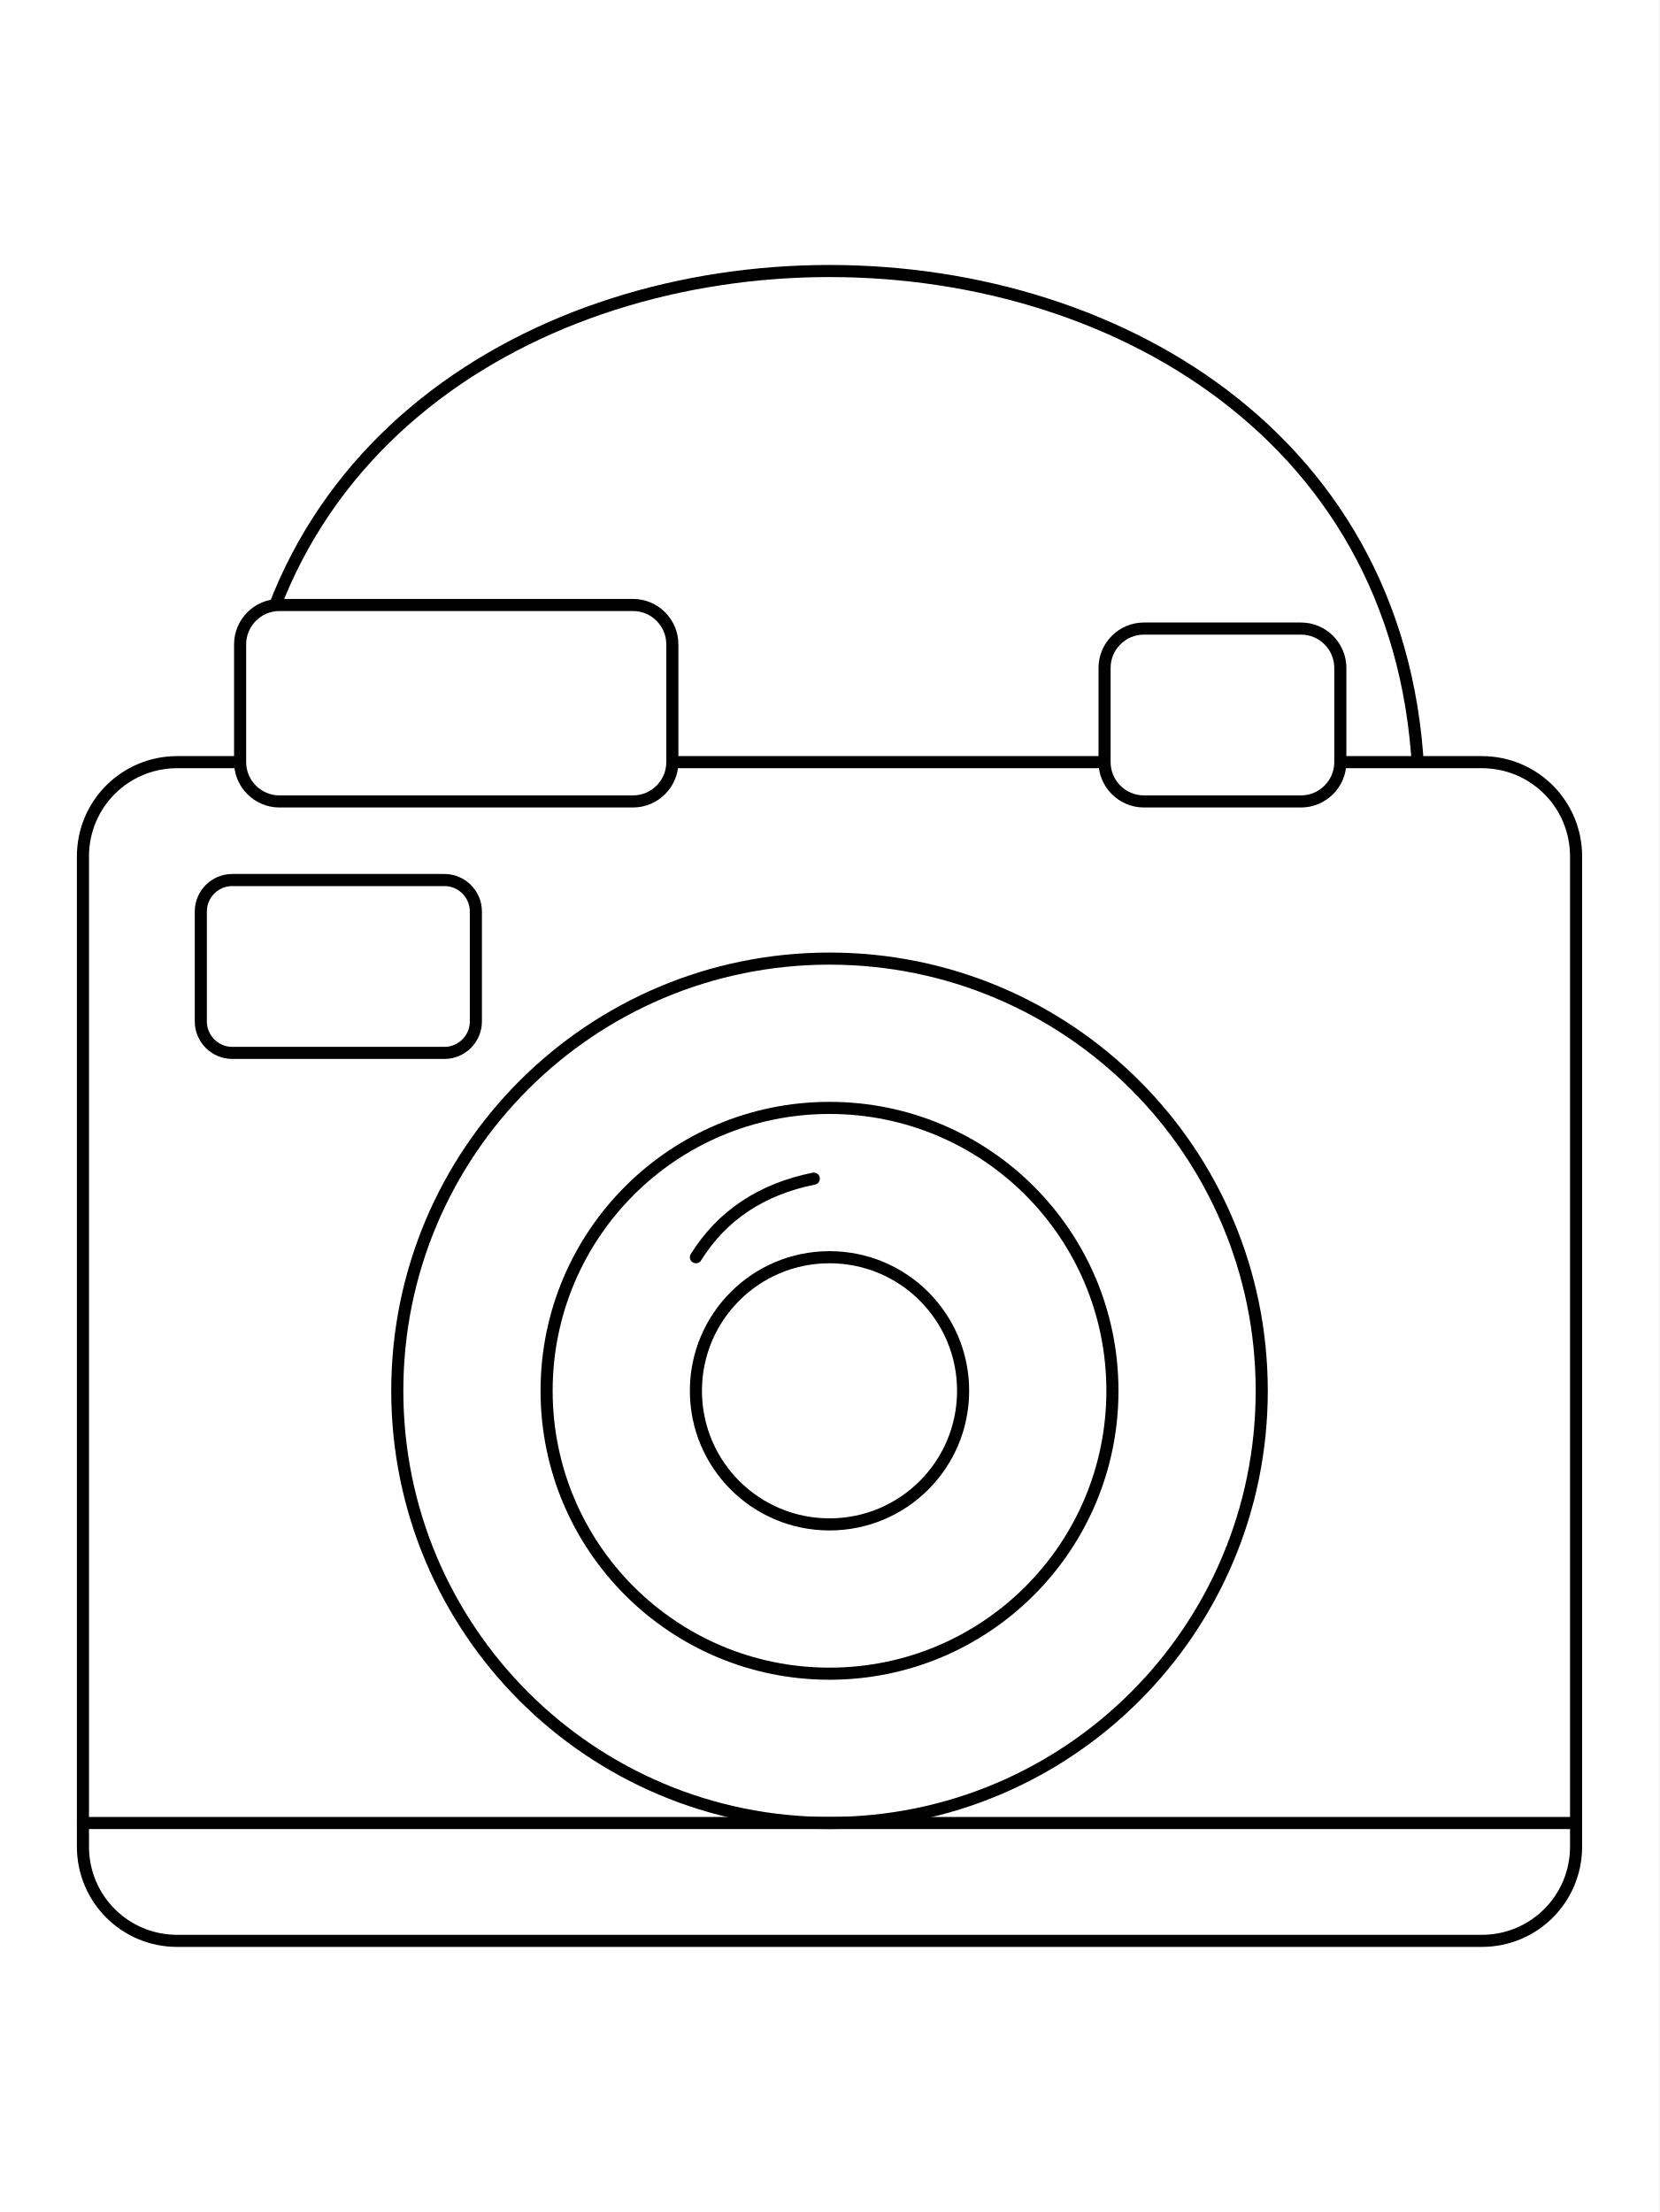
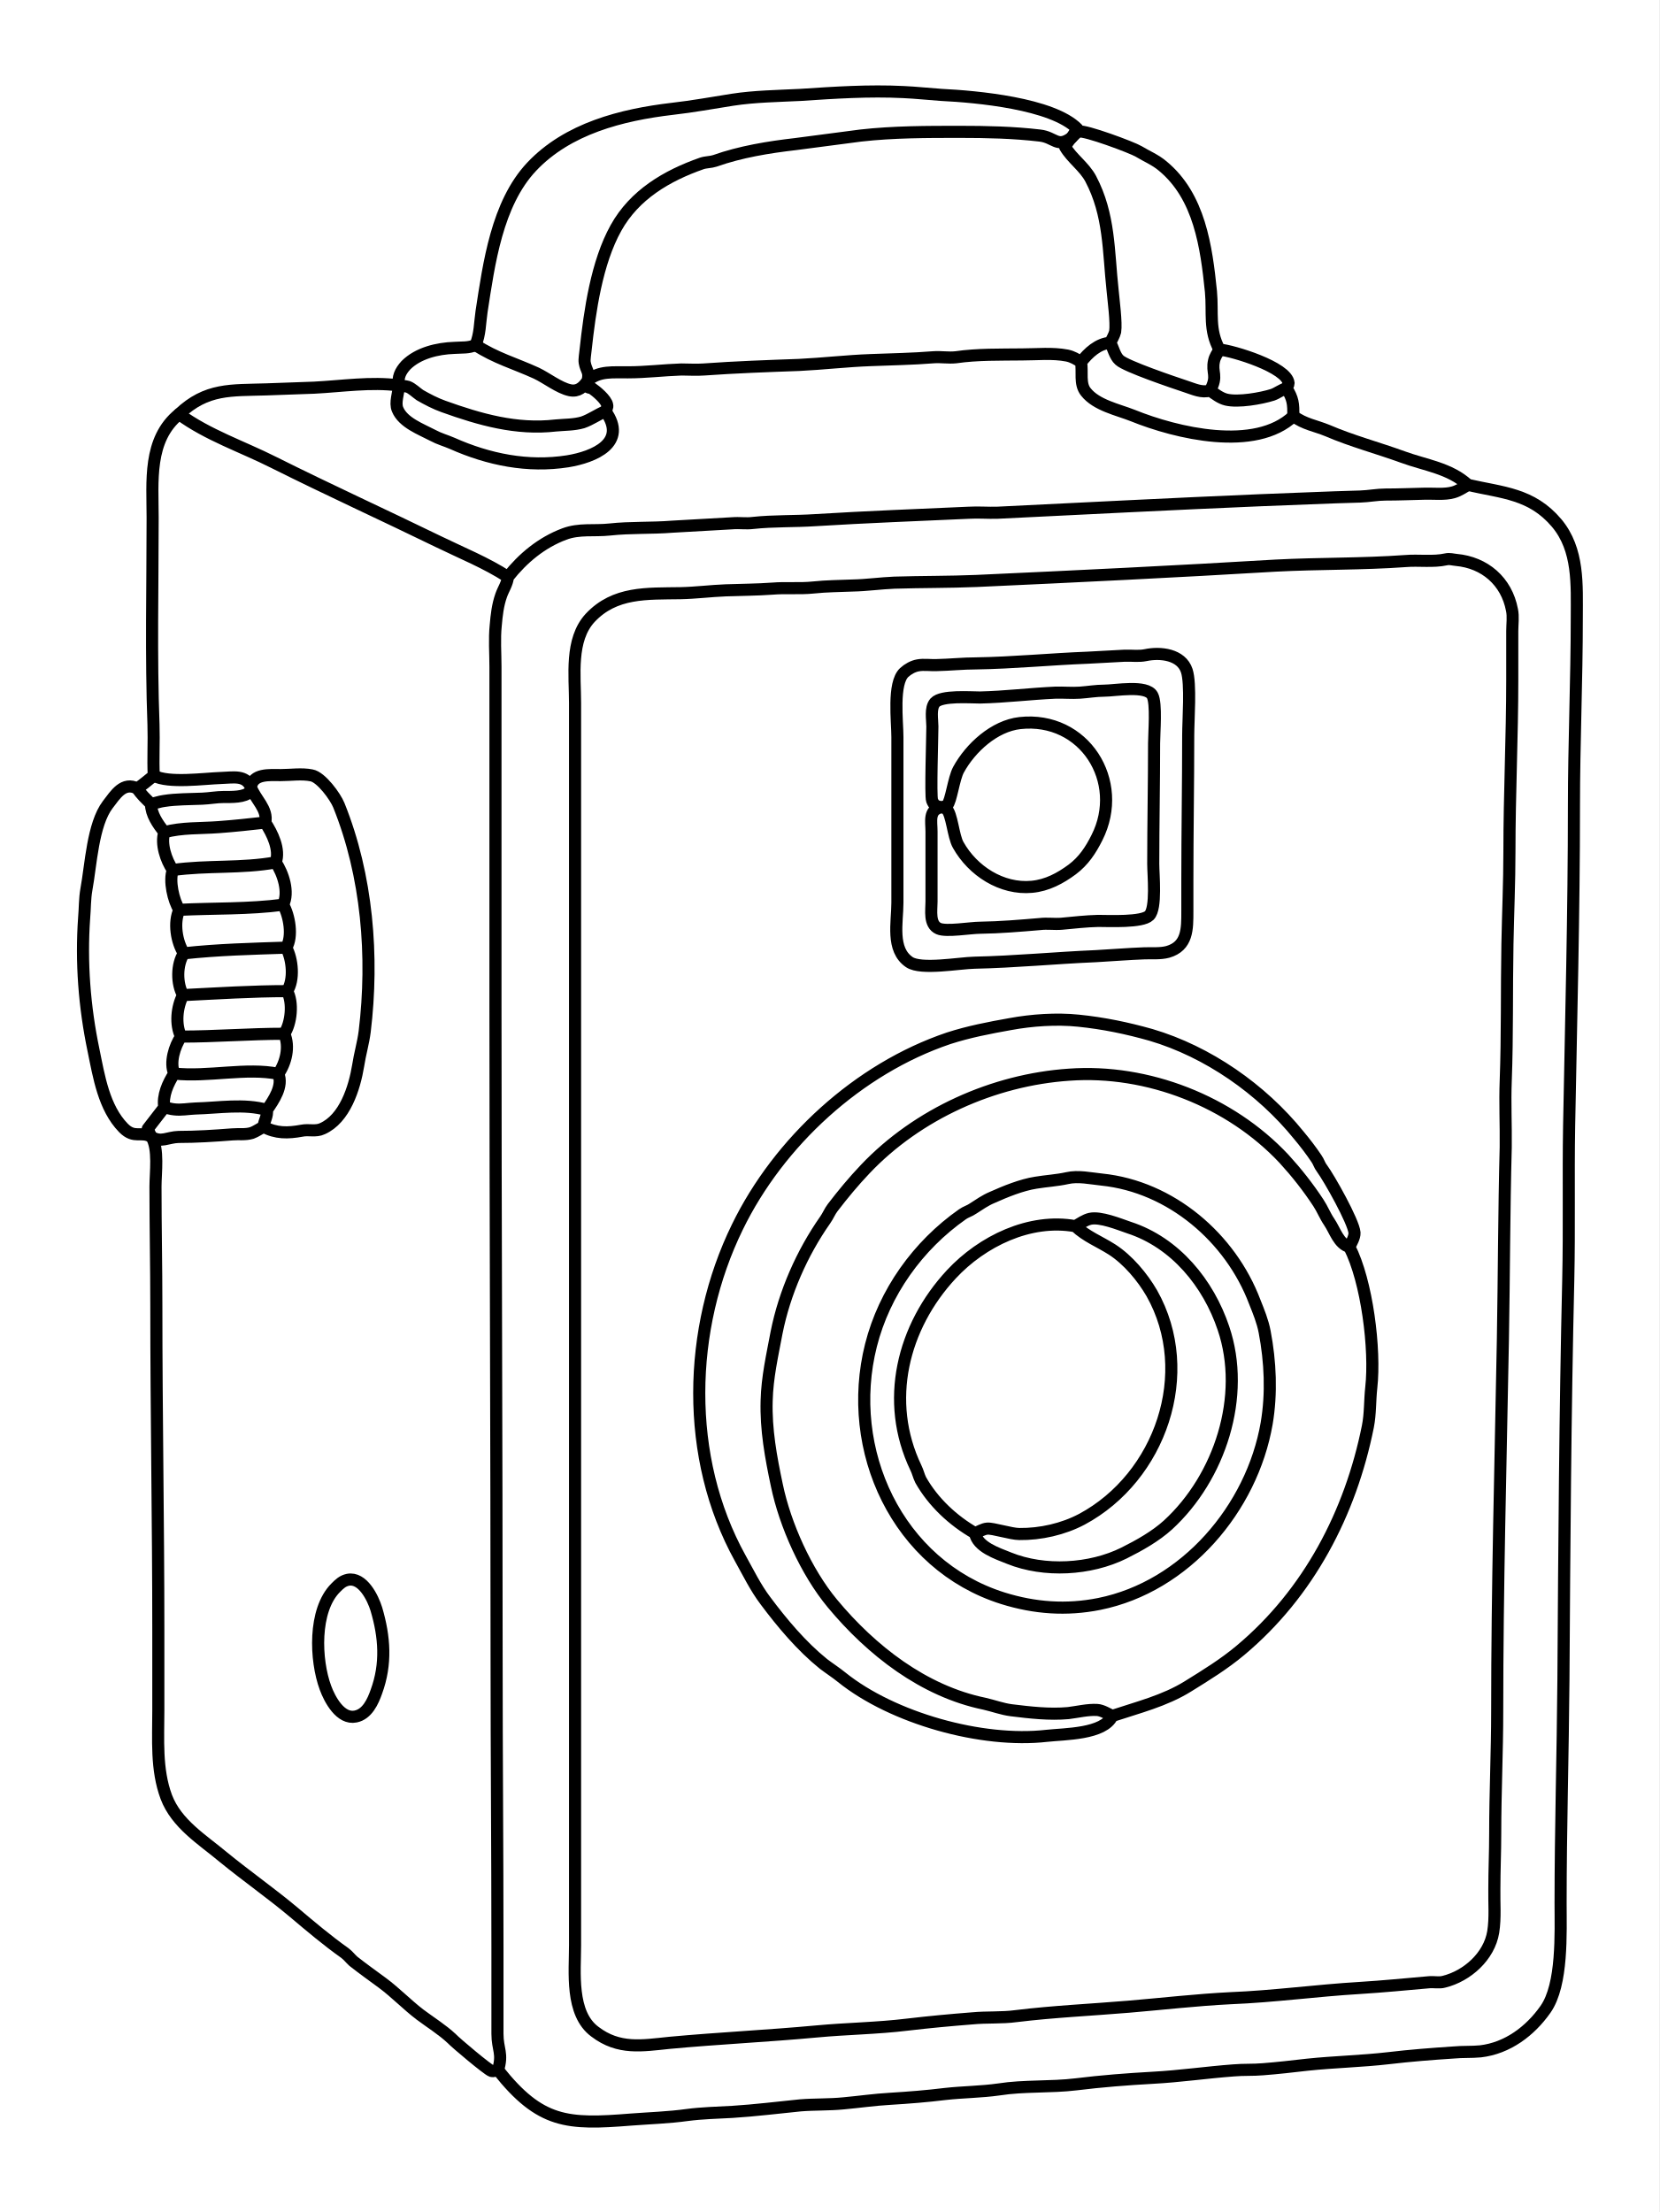
<svg xmlns="http://www.w3.org/2000/svg" version="1.1" viewBox="0 0 600 800" width="5.715in" height="7.62in" role="img" aria-label="The Family Camera, a picture to color">
  <rect width="600" height="800" fill="#fff" />
-   <g transform="translate(-126.316 -136.447) scale(1.421)" fill="#fff" data-bw="white" stroke="#000" stroke-width="3.078" stroke-linecap="round" stroke-linejoin="round">
-     <path fill="none" d="M150 300 C150 120 450 120 450 300" />
-     <path d="M134 290 L466 290 C479.3 290 490 300.7 490 314 L490 566 C490 579.3 479.3 590 466 590 L134 590 C120.7 590 110 579.3 110 566 L110 314 C110 300.7 120.7 290 134 290 Z" />
-     <path d="M160 250 L250 250 C255.5 250 260 254.5 260 260 L260 290 C260 295.5 255.5 300 250 300 L160 300 C154.5 300 150 295.5 150 290 L150 260 C150 254.5 154.5 250 160 250 Z" />
-     <path d="M380 256 L420 256 C425.5 256 430 260.5 430 266 L430 290 C430 295.5 425.5 300 420 300 L380 300 C374.5 300 370 295.5 370 290 L370 266 C370 260.5 374.5 256 380 256 Z" />
-     <path d="M410 450 C410 510.8 360.8 560 300 560 C239.2 560 190 510.8 190 450 C190 389.2 239.2 340 300 340 C360.8 340 410 389.2 410 450 Z" />
-     <path d="M372 450 C372 489.8 339.8 522 300 522 C260.2 522 228 489.8 228 450 C228 410.2 260.2 378 300 378 C339.8 378 372 410.2 372 450 Z" />
-     <path d="M334 450 C334 468.8 318.8 484 300 484 C281.2 484 266 468.8 266 450 C266 431.2 281.2 416 300 416 C318.8 416 334 431.2 334 450 Z" />
-     <path d="M148 320 L202 320 C206.4 320 210 323.6 210 328 L210 356 C210 360.4 206.4 364 202 364 L148 364 C143.6 364 140 360.4 140 356 L140 328 C140 323.6 143.6 320 148 320 Z" />
-     <path fill="none" stroke-width="3.078" d="M110 560 L490 560" />
-     <path fill="none" stroke-width="3.078" d="M266 416 C272.7 405.3 282.7 398.7 296 396" />
+   <g transform="translate(-8.227 -10.6) scale(1.028)" fill="#fff" data-bw="white" stroke="#000" stroke-width="4.257" stroke-linecap="round" stroke-linejoin="round">
+     <path fill="none" stroke-width="4.257" d="M385 58.7 C384 59.8 383.3 60.8 382.7 62 C385.1 66.1 389.4 68.9 391.7 73.2 C398.4 85.9 397.9 98.7 399.4 112.4 C399.7 115.8 400.8 123.9 400.3 127 C400 128.3 399.1 129.7 398.6 130.9 M385 58.7 C379.9 62.5 379.1 58.6 373.8 58 C364.5 56.9 355.1 56.7 345.7 56.7 C334.1 56.7 322.3 56.7 310.8 58 L287.9 61 C278.4 62.1 268.5 63.7 259.5 66.9 C258 67.4 256.4 67.3 254.9 67.8 C242.6 72.1 231.2 78.8 224.7 90.5 C217.9 102.7 215.5 119.7 214 133.5 C213.9 134.8 213.5 136.7 213.7 137.9 C214.2 140.8 215.5 141 214.7 144.3 M398.6 130.9 C399.6 132.7 400.2 135.6 401.8 137 C404.1 139.2 421 144.9 425.2 146.3 C428 147.2 430.8 148.6 433.7 147.7 M398.6 130.9 C394.3 131.2 390.9 134.4 388.3 137.7 M175.3 131.7 C182.3 136.3 189.3 138.2 196.7 141.6 C200.3 143.3 204.7 146.8 208.5 147.6 C211.4 148.2 213.2 146.5 214.7 144.3 M437 133.3 C436.3 134.5 435.4 135.8 435.1 137.2 C434.1 141.5 436.6 142.4 433.7 147.7 M388.3 137.7 C388.9 141.1 387.7 145.4 390 148.2 C393.7 152.9 401.2 154.4 406.5 156.5 C421.8 162.7 449.6 169.4 463 156.7 M388.3 137.7 C386.8 136.7 385.3 135.8 383.4 135.4 C378.2 134.4 372.9 135 367.6 135 C359.8 135.1 351.9 134.9 344.3 136 C341.7 136.3 339 135.8 336.4 136 C329 136.6 321.7 136.7 314.3 137 C305.9 137.3 297.5 138.3 289.1 138.7 C277.9 139.1 266.8 139.5 255.6 140.3 C253 140.5 250.3 140.3 247.7 140.3 C241.5 140.5 235.2 141.3 228.9 141.3 C223.9 141.4 218.7 140.6 214.7 144.3 M214.7 144.3 C214.6 144.8 214.1 145.6 214.3 146.1 C214.5 146.7 215.7 146.7 216.2 146.9 C217.7 147.9 221.3 150.9 221.6 152.8 C221.8 153.7 221.3 154.2 221 155 M148.3 145.9 C149.2 146.1 150.5 146.1 151.5 146.4 C152.9 146.9 154.4 148.4 155.7 149.3 C158.3 150.8 161.2 152.3 164 153.3 C176.8 157.9 189.7 161.6 203.5 160 C206.7 159.7 209.9 159.8 213 158.9 C215.9 157.9 218.3 156.1 221 155 M148.3 145.9 C148.3 148.5 146.8 152 147.9 154.4 C149.8 159 156.1 161.3 160.3 163.5 C162.5 164.7 164.8 165.3 167.1 166.3 C179.9 172 193.7 174.8 207.7 172.6 C216.9 171.1 229 166.1 221 155 M460.6 146.9 C458.8 147.4 457.4 148.6 455.7 149.2 C451.6 150.5 443.6 151.9 439.4 150.9 C437.3 150.4 435.4 148.9 433.7 147.7 M71 156 C81.1 163.4 93.2 167.4 104.3 173 C123.5 182.6 143 191.5 162.3 200.9 C170.5 204.9 179 208.3 186.7 213.3 M524.4 180.9 C522.9 181.8 521.1 183 519.3 183.5 C516.2 184.4 512.3 183.9 509.1 184 C504.5 184.1 500 184.3 495.4 184.3 C492.5 184.3 489.5 184.9 486.5 185 C474.8 185.3 463 185.9 451.3 186.3 C420.4 187.6 389.6 189.2 358.8 190.7 C355.5 190.8 352.2 190.5 348.8 190.7 C330.9 191.5 312.8 192.2 294.9 193.3 C287.5 193.8 280.1 193.5 272.8 194.3 C270.5 194.6 268.1 194.2 265.7 194.4 L244.6 195.6 C237.2 196.2 229.8 195.8 222.5 196.6 C217 197.2 211.8 196.2 206.5 198.2 C198.5 201.2 191.9 206.7 186.7 213.3 M186.7 213.3 C186.4 215.8 185.1 217.5 184.3 219.8 C183.1 223.2 182.7 226.8 182.4 230.3 C181.9 235.1 182.3 240.1 182.3 244.9 L182.3 274.4 L182.3 364 C182.3 440.5 182.7 517.2 182.7 593.9 C182.7 627.7 183 661.5 183 695.4 L183 725.8 C183 731.4 185 732.7 183.2 738.6 M62.1 283.2 C67.3 286 79.7 284.2 86 284 C90 283.9 94.4 282.8 96.3 287.3 M96.3 287.3 C96.9 282.4 102.8 283 106.8 283 C110.2 283 114.2 282.4 117.6 283.1 C121 283.7 126 290.6 127.2 293.6 C137.2 318.4 139.5 346.8 136.3 373.2 C135.8 377.2 134.6 381.2 134 385.2 C132.7 393.1 129.3 403.9 121.4 407.4 C119.1 408.5 116.6 407.6 114.2 408.1 C109.3 409 105.1 409.1 100.7 406.7 M56.3 287.7 C57.6 289.8 59.4 291.4 61.1 293.1 M96.3 287.3 C97.7 291.4 102.4 295 101.3 299.7 M96.3 287.3 C96.1 287.8 96.2 288.3 95.9 288.8 C94.3 290.9 89.1 290.7 86.8 290.7 C84.2 290.7 81.7 291.2 79.1 291.3 C74.7 291.5 70.1 291.4 65.7 292.1 C64.1 292.3 62.7 292.9 61.1 293.1 M61.1 293.1 C61.2 296.9 63.5 300.1 65.8 303.1 M339 294.3 C334.6 295.4 335.7 299.2 335.7 302.9 L335.7 327.5 C335.7 330.6 334.8 335.5 338.2 337 C340.9 338.2 349.4 336.7 352.8 336.7 C359.8 336.6 366.9 336 373.9 335.4 C376.4 335.1 378.9 335.5 381.4 335.3 C385.7 334.9 390.1 334.4 394.3 334.3 C398.1 334.3 409.8 334.9 412.3 332.4 C414.9 329.8 413.7 318.1 413.7 314.2 C413.7 300.1 414 285.9 414 271.8 C414 268.1 414.9 257.8 413.4 255 C411.4 251.2 400.3 253.3 396.4 253.3 C393.6 253.3 390.8 253.8 387.9 254 C385 254.2 382.1 253.9 379.2 254 C370.4 254.4 361.6 255.5 352.8 255.7 C349.3 255.7 339.2 254.9 336.9 257.5 C335.2 259.5 336 263.4 336 265.9 C336 269.5 335.3 290.3 335.9 291.9 C336.6 293.7 337.3 293.9 339 294.3 Z M339 294.3 C339.8 294.1 340.6 294.2 341.2 293.6 C342.6 292.2 343.5 284.2 345.2 281.1 C349.4 273.4 357.8 265.7 366.8 264.7 C389.4 262.2 403.9 285.2 393.9 305 C391.7 309.4 389.2 313.2 385.2 316.2 C381 319.3 376.4 321.8 371 322.3 C360.4 323.3 350.2 316.7 345.1 307.6 C343.3 304.5 342.9 296.5 340.9 294.9 C340.4 294.4 339.6 294.5 339 294.3 Z M101.3 299.7 C103.8 303.5 106.6 309.2 105 313.7 M101.3 299.7 C95.9 300.3 90.5 300.9 85 301.3 C78.5 301.8 72 301.4 65.8 303.1 M65.8 303.1 C64.5 307.2 66.4 312.9 68.8 316.4 M105 313.7 C107.6 317.6 109.8 324.2 107.6 328.6 M105 313.7 C93.2 315.9 80.7 314.7 68.8 316.4 M68.8 316.4 C67.4 320.1 69 327.2 71.1 330.4 M107.6 328.6 C109.8 332.4 111.1 339.8 108.7 343.7 M107.6 328.6 C95.5 330.2 83.2 329.8 71.1 330.4 M71.1 330.4 C69 334.8 70.1 341.7 72.7 345.7 M108.7 343.7 C110.9 347.8 111.6 355 109 359 M108.7 343.7 C96.7 344.1 84.6 344.4 72.7 345.7 M72.7 345.7 C70.1 349.6 70.1 356.4 72.4 360.4 M109 359 C111.2 362.9 110.5 370.3 108 374 M109 359 C96.8 359 84.6 359.8 72.4 360.4 M72.4 360.4 C70.2 364.6 69.6 370.7 71.7 375 M108 374 C110 378.5 108.6 384.2 105.9 388.1 M108 374 C95.9 374 83.8 375 71.7 375 M71.7 375 C69.4 378.4 67.6 384.2 69.3 388 M69.3 388 C81.1 389.3 94.7 385.8 105.9 388.1 M69.3 388 C67.1 391.4 65.1 395.8 65.8 399.9 M105.9 388.1 C107.7 392.4 104.3 397.3 101.9 400.8 M65.8 399.9 C67 400.1 68.1 400.5 69.3 400.6 C71.8 400.9 74.2 400.4 76.7 400.3 C84.9 400.1 93.9 398.5 101.9 400.8 M65.8 399.9 L60 407.4 C60.4 408.5 60.7 409.3 61.3 410.3 M101.9 400.8 C102.2 403 101 404.4 100.7 406.7 M100.7 406.7 C99.4 407.4 98 408.4 96.6 408.9 C94.3 409.6 92 409.2 89.7 409.4 C83.4 409.9 77.1 410.3 70.8 410.3 C67 410.4 64.7 412.4 61.3 410.3 M386.3 441.7 C387.9 440.8 389.7 439.5 391.5 439.1 C395.1 438.3 401.7 441 405.2 442.2 C421.5 447.5 433.1 461.8 438.4 477.6 C446.5 501.5 437.1 530.1 418.9 546.8 C414.5 550.8 408.8 554 403.4 556.7 C391.5 562.6 375.4 563.5 363 558.5 C358.8 556.8 351.9 554.6 351 549.7 M386.3 441.7 C390.1 445.3 394.8 447.1 399.2 449.9 C404.8 453.5 409.9 459.6 413.2 465.3 C429 493.3 416.2 530 388.6 544.8 C382 548.3 374 550.1 366.6 550 C363.7 550 357.2 547.9 355.3 548.1 C353.9 548.2 352.3 549.2 351 549.7 M386.3 441.7 C370.3 438.8 353.5 447 342.7 458.6 C325.5 477.1 319 503.3 330.2 526.7 C330.9 528.1 331.2 529.6 331.9 531 C336.3 538.8 343.3 545.3 351 549.7 M482.7 449 C483.3 447.7 484.6 445.6 484.5 444 C484.2 440.1 475.6 424.8 473 421.3 C472.2 420.3 471.9 419 471.1 417.9 C469.3 415.2 467 412.2 464.9 409.7 C451.8 393.5 432.9 380.3 412.9 374.4 C404.4 372 396.2 370.3 387.4 369.4 C379.6 368.6 371 369.2 363.4 370.6 C356.1 371.9 348.8 373.3 341.7 375.6 C310 386.3 282 412 267.4 442 C249.9 477.8 248.8 523.1 268.4 558.5 C271.2 563.5 273.8 568.9 277.3 573.5 C283.2 581.4 290 589.5 297.7 595.7 C299.8 597.3 302 598.7 304.1 600.4 C322 614.8 353.4 623.6 376.2 621 C382.5 620.3 396.3 620.5 399.3 614 M482.7 449 C488.9 461.1 491.9 485 490.4 498.5 C489.9 503 490.1 507.7 489.2 512.2 C483.1 542.6 468.4 570.8 444.4 590.9 C438.7 595.7 432.2 599.7 425.9 603.6 C417.7 608.7 408.3 611 399.3 614 M482.7 449 C478.9 447.9 477.7 443.3 475.6 440.2 C474.1 438 473.2 435.6 471.8 433.5 C468.2 428 464.1 422.8 459.7 418 C440.8 397.8 411.7 386.4 384.1 388.4 C357.5 390.2 330.8 402.2 312.4 421.6 C308.3 425.9 304.5 430.5 300.9 435.2 C299.9 436.5 299.3 438.1 298.3 439.5 C290.1 451.2 284 465.1 281.2 479.1 C279.7 487.1 277.9 494.9 277.7 503.1 C277.4 513.2 279.2 523 281.3 532.9 C284.2 546.8 291.6 563.3 300.8 574.4 C314.5 590.9 332.9 605.3 354.3 609.7 C357.4 610.4 360.6 611.6 363.8 612 C370.3 612.8 377.2 613.6 383.8 613 C387.1 612.6 390.7 611.7 394 611.9 C395.7 612 397.8 613.3 399.3 614 M516.7 207.1 C518 206.8 519.1 207.2 520.3 207.3 C530.3 208.2 538 214.8 539.9 224.9 C540.4 227.2 540 230 540 232.3 L540 249.4 C540 269.6 539 289.7 539 309.9 C539 320.8 538.5 331.6 538.3 342.5 C538 358.5 538.3 374.6 537.7 390.6 C537.4 398.3 537.8 406.1 537.7 413.9 C537.1 436.5 537.1 459.1 536.7 481.8 C535.9 525.3 534.7 568.8 534.7 612.3 C534.7 626.6 534 640.9 534 655.3 C534 661.8 533.7 668.3 533.7 674.8 C533.6 679.8 534.1 685 533.3 690 C531.9 698.6 524.1 705.5 516 707.5 C514.3 708 512.4 707.5 510.6 707.7 C502.6 708.4 494.5 709.2 486.4 709.7 C471.2 710.6 456.1 712.7 440.9 713.3 C428.9 713.9 416.9 715.3 405 716.3 C391.9 717.4 378.6 718 365.5 719.6 C360.4 720.3 355.2 719.9 350 720.4 C342.4 721 334.8 721.7 327.2 722.6 C316.6 723.9 305.9 724 295.3 725 C278.1 726.6 260.8 727.4 243.6 729 C233.8 730 225.7 731.5 217.3 725.1 C208.6 718.7 210.3 704.1 210.3 694.7 L210.3 614.7 L210.3 328.9 L210.3 257.6 C210.3 248 208.5 235.4 215.6 227.7 C224.3 218.4 235.6 219.2 247.4 219 C252.7 218.9 258 218.2 263.3 218 C268.8 217.8 274.2 217.8 279.7 217.4 C284.5 217 289.3 217.5 294.1 217 C298.8 216.5 303.3 216.5 308 216.3 C312.9 216.2 317.7 215.5 322.6 215.3 C332.2 215 341.9 215.1 351.5 214.7 C386.6 213.1 421.7 211.4 456.8 209.3 C472 208.5 487.2 208.8 502.4 207.7 C507 207.3 512.2 208.1 516.7 207.1 Z M411 240.8 C416.2 239.7 423.6 240.5 425.5 246.3 C427 250.9 426 263.5 426 269 C426 286.1 425.7 303 425.7 320.1 L425.7 330.9 C425.7 337.1 425.8 343.2 418.8 345.2 C416.1 345.9 413.4 345.6 410.6 345.7 C404.9 345.9 399.2 346.4 393.5 346.7 C379.3 347.3 365.1 348.7 350.8 349 C345.5 349.1 332 351.6 327.9 348.8 C321.4 344.4 323.7 334.8 323.7 327.9 L323.7 269.6 C323.7 264.1 322 250.7 326.1 246.9 C327.4 245.7 329.2 244.7 330.9 244.4 C333 244 335.4 244.4 337.5 244.3 C342.2 244.2 346.8 243.7 351.4 243.7 C364.5 243.5 377.6 242.2 390.6 241.7 L403.6 241 C406.1 240.9 408.6 241.3 411 240.8 Z M383.4 424.8 C387.3 423.9 391.7 424.9 395.6 425.3 C419.9 427.8 440.9 445.8 449.4 468.3 C450.8 471.8 452.2 475.2 452.9 478.9 C454.9 489.4 455.4 500.5 453.6 511.1 C448.4 541 425 568.5 394.7 574.6 C383.2 576.9 372 576.1 360.8 572.6 C323.6 560.9 305.1 520.4 314.4 483.6 C319.1 465 330.9 448.5 346.6 437.5 C347.7 436.7 349.2 436.3 350.3 435.5 C352.5 434.1 354.6 432.6 357 431.6 C361.7 429.5 367.3 427.2 372.4 426.4 C376 425.8 379.8 425.6 383.4 424.8 Z M130.4 566.1 C135.6 565.1 139.2 572.5 140.4 576.4 C143.3 586.2 144 595.7 140.4 605.5 C139.2 608.9 137.2 613.4 133.1 614.2 C127.8 615.3 124 608.2 122.5 604.1 C118.9 594.4 118.2 576.8 126.1 568.9 C127.4 567.6 128.5 566.5 130.4 566.1 Z" />
+     <path fill="none" d="M385 58.7 C385.7 58.1 386.6 56.9 387.5 56.6 C389.6 56 406.3 62.2 408.6 63.6 C411.4 65.3 414.4 66.5 417 68.7 C430 79.4 432.4 97.2 434 112.9 C434.7 120.4 433.2 126.4 437 133.3 M385 58.7 L387 55.6 C378.2 46.7 351.5 44.3 339.2 43.7 C334.7 43.4 330.3 42.9 325.8 42.7 C313.7 42.1 301.6 42.9 289.6 43.7 C281.6 44.1 273.5 44.2 265.7 45.4 C258.7 46.5 251.6 47.8 244.5 48.6 C226.7 50.7 207.7 55.5 195 69 C182.8 82 180 103.1 177.4 120 C176.8 124.1 176.9 127.9 175.3 131.7 M175.3 131.7 C172.8 132.8 170.6 132.5 167.8 132.7 C161.9 132.9 155.1 134.5 150.8 138.8 C148.8 141 147.9 143 148.3 145.9 M437 133.3 C441.7 133.7 460.8 139.5 461.3 145.1 C461.3 145.8 460.8 146.3 460.6 146.9 M148.3 145.9 C138.4 144.6 128.4 146.2 118.5 146.7 L101.7 147.3 C89.3 147.7 80.7 146.8 71 156 M460.6 146.9 C462.9 150.7 463 152.2 463 156.7 M71 156 C60 164.9 61.7 179.8 61.7 192.4 C61.7 216.7 61.1 241.1 62 265.3 C62.2 271.3 61.8 277.3 62.1 283.2 M463 156.7 C467 159.6 470.6 160 475 161.8 C483.6 165.5 492.7 167.9 501.5 171.1 C509.4 174 518 175 524.4 180.9 M524.4 180.9 C536.6 183.7 546.8 183.9 555.6 194.3 C563.5 203.7 562.7 216.1 562.7 227.6 C562.7 249.7 561.7 271.8 561.7 293.9 C561.7 331.4 560.7 369 560 406.5 C559.7 424.5 560.1 442.5 559.7 460.5 C558.6 507.3 558.3 554.3 558 601.1 C557.8 627.4 557 653.6 557 679.9 C557 690.3 557.8 708.5 551.7 717.2 C546.3 724.9 538.3 730.9 528.8 732 C525.7 732.3 522.5 732.1 519.4 732.4 C511.8 732.9 504.1 733.5 496.5 734.4 C487 735.5 477.4 735.7 467.9 736.7 C462.7 737.3 457.5 737.9 452.3 738.3 C448.9 738.6 445.4 738.4 442 738.7 C432.5 739.4 423 740.8 413.5 741.3 C404.5 741.8 395.5 742.5 386.6 743.6 C377.6 744.7 368.3 744 359.4 745.4 C353.1 746.3 346.7 746.3 340.5 747 C334 747.8 327.6 748.3 321.1 748.7 C315.7 749 310.2 749.8 304.7 750.3 C299.7 750.8 294.6 750.6 289.6 751 C281.6 751.8 273.6 752.8 265.6 753.3 C260.3 753.6 255 753.7 249.7 754.4 C243.2 755.3 236.6 755.5 230 756 C207.6 757.8 198.1 757.4 183.2 738.6 M62.1 283.2 C60.2 284.7 58.4 286.3 56.3 287.7 M56.3 287.7 C51.4 285.2 48.6 289.9 45.9 293.4 C40.6 300.4 40 314.6 38.4 323.2 C37.8 326.6 37.9 329.9 37.6 333.3 C36.5 348.8 37.7 364.5 40.9 379.8 C42.8 389 44.5 400 51.4 407.1 C55.3 411.1 57.7 408.1 61.3 410.3 M61.3 410.3 C63.9 414.4 62.7 422.9 62.7 427.8 C62.7 441.8 63 455.8 63 469.8 C63 507.8 63.7 546.1 63.7 584.1 L63.7 612 C63.7 622.3 62.9 632.8 66.5 642.5 C70.1 652 79.2 657.5 86.6 663.7 C94.8 670.4 103.4 676.4 111.5 683.2 C117.3 688.1 123.1 693 129.3 697.4 C130.4 698.2 131.3 699.4 132.3 700.3 C135.6 702.9 139.1 705.4 142.5 707.9 C147.1 711.3 151.2 715.6 155.8 719.1 C159.4 721.8 163.6 724.4 166.9 727.5 C168.4 729.1 179.6 738.5 180.9 738.9 C181.8 739.1 182.4 738.7 183.2 738.6" />
  </g>
</svg>
